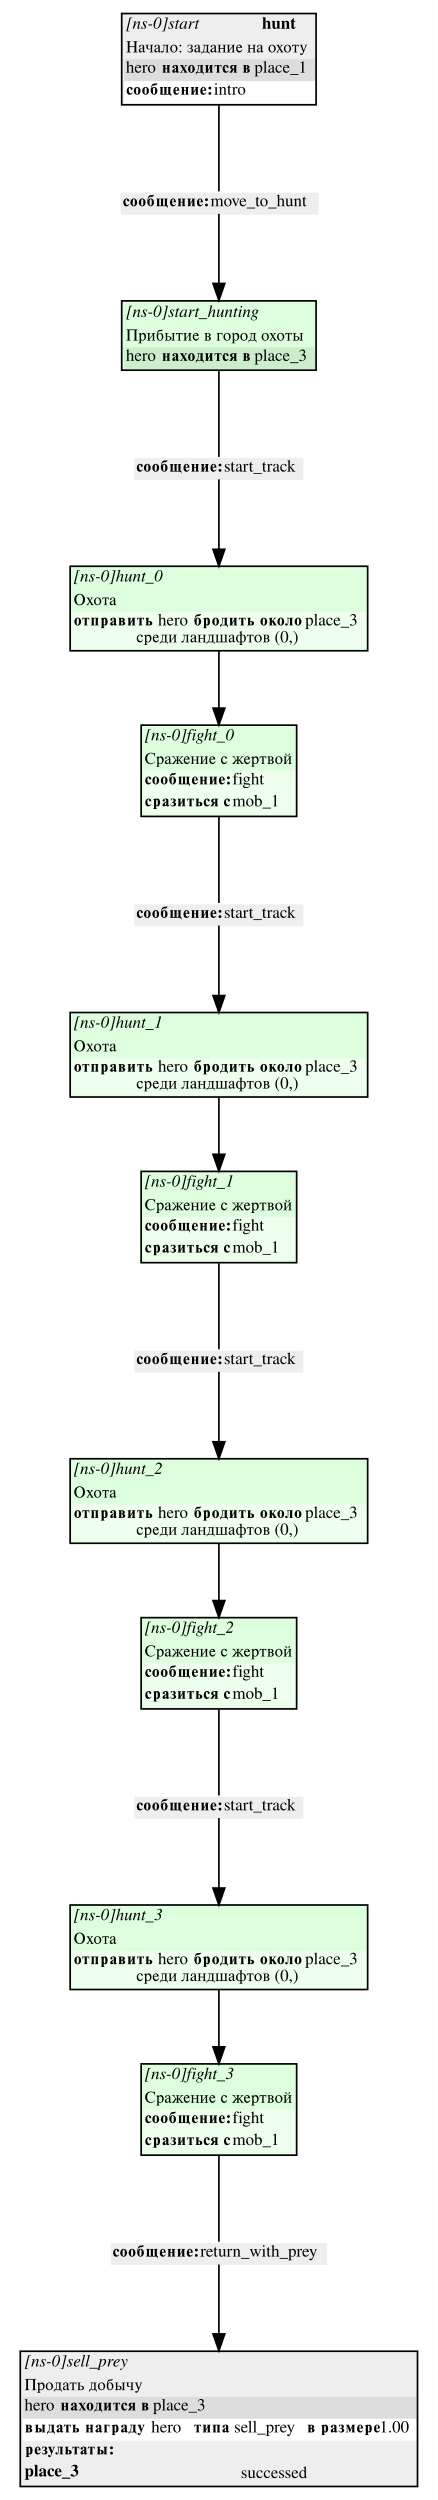
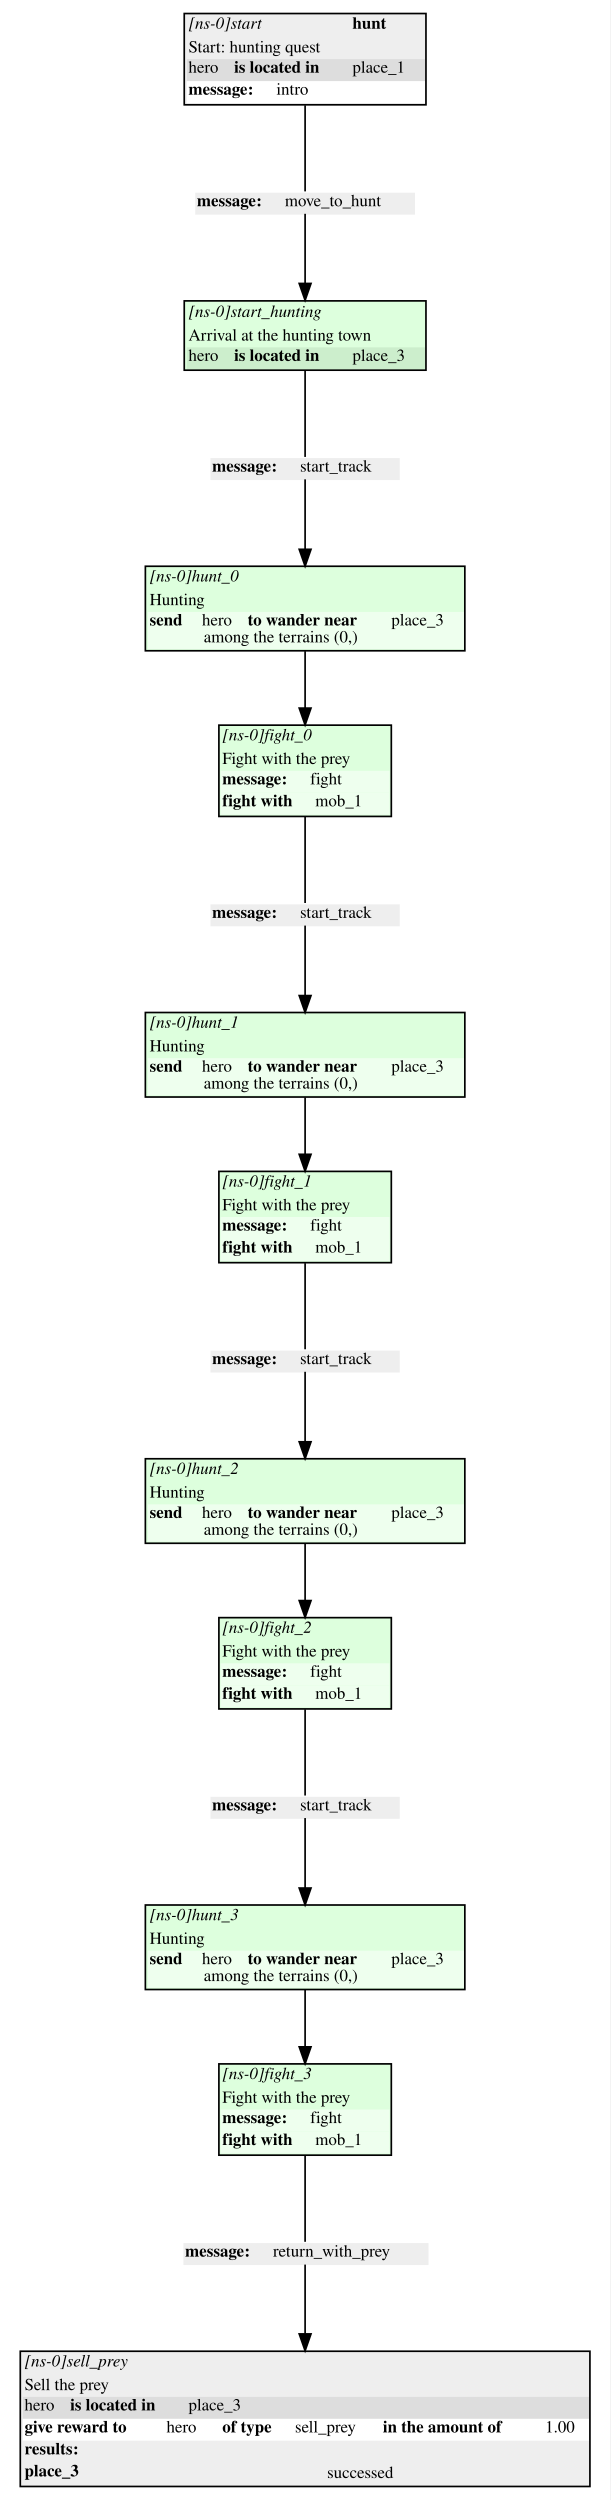
- <svg xmlns="http://www.w3.org/2000/svg" width="259pt" height="1479pt" viewBox="0.00 0.00 259.00 1479.00">
+ <svg xmlns="http://www.w3.org/2000/svg" width="361pt" height="1479pt" viewBox="0.00 0.00 361.00 1479.00">
  <g id="graph0" class="graph" transform="scale(1 1) rotate(0) translate(4 1475)">
-     <polygon fill="white" stroke="none" points="-4,4 -4,-1475 255,-1475 255,4 -4,4" />
+     <polygon fill="white" stroke="transparent" points="-4,4 -4,-1475 357,-1475 357,4 -4,4" />
    <g id="node1" class="node">
-       <polygon fill="#eeeeee" stroke="none" points="68,-1413 68,-1467 183,-1467 183,-1413 68,-1413" />
-       <text text-anchor="start" x="70.5" y="-1458" font-family="Times,serif" font-style="italic" font-size="10.00">[ns-0]start</text>
-       <text text-anchor="start" x="151" y="-1458" font-family="Times,serif" font-weight="bold" font-size="10.00">hunt</text>
-       <text text-anchor="start" x="70.5" y="-1444" font-family="Times,serif" font-size="10.00">Начало: задание на охоту</text>
-       <polygon fill="#dddddd" stroke="none" points="69.5,-1427 69.5,-1440 182.5,-1440 182.5,-1427 69.5,-1427" />
-       <text text-anchor="start" x="70.5" y="-1432" font-family="Times,serif" font-size="10.00">hero </text>
-       <text text-anchor="start" x="91.5" y="-1432" font-family="Times,serif" font-weight="bold" font-size="10.00">находится в</text>
-       <text text-anchor="start" x="146.5" y="-1432" font-family="Times,serif" font-size="10.00"> place_1</text>
-       <polygon fill="#ffffff" stroke="none" points="69.5,-1414 69.5,-1427 182.5,-1427 182.5,-1414 69.5,-1414" />
-       <text text-anchor="start" x="70.5" y="-1419" font-family="Times,serif" font-weight="bold" font-size="10.00">сообщение:</text>
-       <text text-anchor="start" x="122.5" y="-1419" font-family="Times,serif" font-size="10.00"> intro</text>
-       <polygon fill="none" stroke="black" points="68,-1413 68,-1467 183,-1467 183,-1413 68,-1413" />
+       <polygon fill="#ddffdd" stroke="transparent" points="82,-562 82,-612 271,-612 271,-562 82,-562" />
+       <text text-anchor="start" x="84.5" y="-603" font-family="Times,serif" font-style="italic" font-size="10.00">[ns-0]hunt_2</text>
+       <text text-anchor="start" x="84.5" y="-589" font-family="Times,serif" font-size="10.00">Hunting</text>
+       <polygon fill="#eeffee" stroke="transparent" points="83.5,-563 83.5,-585 270.5,-585 270.5,-563 83.5,-563" />
+       <text text-anchor="start" x="84.5" y="-577" font-family="Times,serif" font-weight="bold" font-size="10.00">send </text>
+       <text text-anchor="start" x="115.5" y="-577" font-family="Times,serif" font-size="10.00"> hero</text>
+       <text text-anchor="start" x="142.5" y="-577" font-family="Times,serif" font-weight="bold" font-size="10.00">to wander near</text>
+       <text text-anchor="start" x="227.5" y="-577" font-family="Times,serif" font-size="10.00"> place_3</text>
+       <text text-anchor="start" x="116.5" y="-567" font-family="Times,serif" font-size="10.00"> among the terrains (0,)</text>
+       <polygon fill="none" stroke="black" points="82,-562 82,-612 271,-612 271,-562 82,-562" />
+     </g>
+     <g id="node6" class="node">
+       <polygon fill="#ddffdd" stroke="transparent" points="125.5,-464 125.5,-518 227.5,-518 227.5,-464 125.5,-464" />
+       <text text-anchor="start" x="127.5" y="-509" font-family="Times,serif" font-style="italic" font-size="10.00">[ns-0]fight_2</text>
+       <text text-anchor="start" x="127.5" y="-495" font-family="Times,serif" font-size="10.00">Fight with the prey</text>
+       <polygon fill="#eeffee" stroke="transparent" points="126.5,-478 126.5,-491 226.5,-491 226.5,-478 126.5,-478" />
+       <text text-anchor="start" x="127.5" y="-483" font-family="Times,serif" font-weight="bold" font-size="10.00">message:</text>
+       <text text-anchor="start" x="179.5" y="-483" font-family="Times,serif" font-size="10.00"> fight</text>
+       <polygon fill="#eeffee" stroke="transparent" points="126.5,-465 126.5,-478 226.5,-478 226.5,-465 126.5,-465" />
+       <text text-anchor="start" x="127.5" y="-470" font-family="Times,serif" font-weight="bold" font-size="10.00">fight with</text>
+       <text text-anchor="start" x="182.5" y="-470" font-family="Times,serif" font-size="10.00">  mob_1</text>
+       <polygon fill="none" stroke="black" points="125.5,-464 125.5,-518 227.5,-518 227.5,-464 125.5,-464" />
+     </g>
+     <g id="edge11" class="edge">
+       <path fill="none" stroke="black" d="M176.5,-561.79C176.5,-551.55 176.5,-539.4 176.5,-528.13" />
+       <polygon fill="black" stroke="black" points="180,-528.1 176.5,-518.1 173,-528.1 180,-528.1" />
+     </g>
+     <g id="node2" class="node">
+       <polygon fill="#ddffdd" stroke="transparent" points="82,-298 82,-348 271,-348 271,-298 82,-298" />
+       <text text-anchor="start" x="84.5" y="-339" font-family="Times,serif" font-style="italic" font-size="10.00">[ns-0]hunt_3</text>
+       <text text-anchor="start" x="84.5" y="-325" font-family="Times,serif" font-size="10.00">Hunting</text>
+       <polygon fill="#eeffee" stroke="transparent" points="83.5,-299 83.5,-321 270.5,-321 270.5,-299 83.5,-299" />
+       <text text-anchor="start" x="84.5" y="-313" font-family="Times,serif" font-weight="bold" font-size="10.00">send </text>
+       <text text-anchor="start" x="115.5" y="-313" font-family="Times,serif" font-size="10.00"> hero</text>
+       <text text-anchor="start" x="142.5" y="-313" font-family="Times,serif" font-weight="bold" font-size="10.00">to wander near</text>
+       <text text-anchor="start" x="227.5" y="-313" font-family="Times,serif" font-size="10.00"> place_3</text>
+       <text text-anchor="start" x="116.5" y="-303" font-family="Times,serif" font-size="10.00"> among the terrains (0,)</text>
+       <polygon fill="none" stroke="black" points="82,-298 82,-348 271,-348 271,-298 82,-298" />
+     </g>
+     <g id="node10" class="node">
+       <polygon fill="#ddffdd" stroke="transparent" points="125.5,-200 125.5,-254 227.5,-254 227.5,-200 125.5,-200" />
+       <text text-anchor="start" x="127.5" y="-245" font-family="Times,serif" font-style="italic" font-size="10.00">[ns-0]fight_3</text>
+       <text text-anchor="start" x="127.5" y="-231" font-family="Times,serif" font-size="10.00">Fight with the prey</text>
+       <polygon fill="#eeffee" stroke="transparent" points="126.5,-214 126.5,-227 226.5,-227 226.5,-214 126.5,-214" />
+       <text text-anchor="start" x="127.5" y="-219" font-family="Times,serif" font-weight="bold" font-size="10.00">message:</text>
+       <text text-anchor="start" x="179.5" y="-219" font-family="Times,serif" font-size="10.00"> fight</text>
+       <polygon fill="#eeffee" stroke="transparent" points="126.5,-201 126.5,-214 226.5,-214 226.5,-201 126.5,-201" />
+       <text text-anchor="start" x="127.5" y="-206" font-family="Times,serif" font-weight="bold" font-size="10.00">fight with</text>
+       <text text-anchor="start" x="182.5" y="-206" font-family="Times,serif" font-size="10.00">  mob_1</text>
+       <polygon fill="none" stroke="black" points="125.5,-200 125.5,-254 227.5,-254 227.5,-200 125.5,-200" />
+     </g>
+     <g id="edge12" class="edge">
+       <path fill="none" stroke="black" d="M176.5,-297.79C176.5,-287.55 176.5,-275.4 176.5,-264.13" />
+       <polygon fill="black" stroke="black" points="180,-264.1 176.5,-254.1 173,-264.1 180,-264.1" />
+     </g>
+     <g id="node3" class="node">
+       <polygon fill="#ddffdd" stroke="transparent" points="82,-1090 82,-1140 271,-1140 271,-1090 82,-1090" />
+       <text text-anchor="start" x="84.5" y="-1131" font-family="Times,serif" font-style="italic" font-size="10.00">[ns-0]hunt_0</text>
+       <text text-anchor="start" x="84.5" y="-1117" font-family="Times,serif" font-size="10.00">Hunting</text>
+       <polygon fill="#eeffee" stroke="transparent" points="83.5,-1091 83.5,-1113 270.5,-1113 270.5,-1091 83.5,-1091" />
+       <text text-anchor="start" x="84.5" y="-1105" font-family="Times,serif" font-weight="bold" font-size="10.00">send </text>
+       <text text-anchor="start" x="115.5" y="-1105" font-family="Times,serif" font-size="10.00"> hero</text>
+       <text text-anchor="start" x="142.5" y="-1105" font-family="Times,serif" font-weight="bold" font-size="10.00">to wander near</text>
+       <text text-anchor="start" x="227.5" y="-1105" font-family="Times,serif" font-size="10.00"> place_3</text>
+       <text text-anchor="start" x="116.5" y="-1095" font-family="Times,serif" font-size="10.00"> among the terrains (0,)</text>
+       <polygon fill="none" stroke="black" points="82,-1090 82,-1140 271,-1140 271,-1090 82,-1090" />
+     </g>
+     <g id="node8" class="node">
+       <polygon fill="#ddffdd" stroke="transparent" points="125.5,-992 125.5,-1046 227.5,-1046 227.5,-992 125.5,-992" />
+       <text text-anchor="start" x="127.5" y="-1037" font-family="Times,serif" font-style="italic" font-size="10.00">[ns-0]fight_0</text>
+       <text text-anchor="start" x="127.5" y="-1023" font-family="Times,serif" font-size="10.00">Fight with the prey</text>
+       <polygon fill="#eeffee" stroke="transparent" points="126.5,-1006 126.5,-1019 226.5,-1019 226.5,-1006 126.5,-1006" />
+       <text text-anchor="start" x="127.5" y="-1011" font-family="Times,serif" font-weight="bold" font-size="10.00">message:</text>
+       <text text-anchor="start" x="179.5" y="-1011" font-family="Times,serif" font-size="10.00"> fight</text>
+       <polygon fill="#eeffee" stroke="transparent" points="126.5,-993 126.5,-1006 226.5,-1006 226.5,-993 126.5,-993" />
+       <text text-anchor="start" x="127.5" y="-998" font-family="Times,serif" font-weight="bold" font-size="10.00">fight with</text>
+       <text text-anchor="start" x="182.5" y="-998" font-family="Times,serif" font-size="10.00">  mob_1</text>
+       <polygon fill="none" stroke="black" points="125.5,-992 125.5,-1046 227.5,-1046 227.5,-992 125.5,-992" />
+     </g>
+     <g id="edge3" class="edge">
+       <path fill="none" stroke="black" d="M176.5,-1089.79C176.5,-1079.55 176.5,-1067.4 176.5,-1056.13" />
+       <polygon fill="black" stroke="black" points="180,-1056.1 176.5,-1046.1 173,-1056.1 180,-1056.1" />
+     </g>
+     <g id="node4" class="node">
+       <polygon fill="#ddffdd" stroke="transparent" points="125.5,-728 125.5,-782 227.5,-782 227.5,-728 125.5,-728" />
+       <text text-anchor="start" x="127.5" y="-773" font-family="Times,serif" font-style="italic" font-size="10.00">[ns-0]fight_1</text>
+       <text text-anchor="start" x="127.5" y="-759" font-family="Times,serif" font-size="10.00">Fight with the prey</text>
+       <polygon fill="#eeffee" stroke="transparent" points="126.5,-742 126.5,-755 226.5,-755 226.5,-742 126.5,-742" />
+       <text text-anchor="start" x="127.5" y="-747" font-family="Times,serif" font-weight="bold" font-size="10.00">message:</text>
+       <text text-anchor="start" x="179.5" y="-747" font-family="Times,serif" font-size="10.00"> fight</text>
+       <polygon fill="#eeffee" stroke="transparent" points="126.5,-729 126.5,-742 226.5,-742 226.5,-729 126.5,-729" />
+       <text text-anchor="start" x="127.5" y="-734" font-family="Times,serif" font-weight="bold" font-size="10.00">fight with</text>
+       <text text-anchor="start" x="182.5" y="-734" font-family="Times,serif" font-size="10.00">  mob_1</text>
+       <polygon fill="none" stroke="black" points="125.5,-728 125.5,-782 227.5,-782 227.5,-728 125.5,-728" />
+     </g>
+     <g id="node16" class="node">
+       <polygon fill="#eeeeee" stroke="transparent" points="120.5,-663 120.5,-676 232.5,-676 232.5,-663 120.5,-663" />
+       <text text-anchor="start" x="121.5" y="-668" font-family="Times,serif" font-weight="bold" font-size="10.00">message:</text>
+       <text text-anchor="start" x="173.5" y="-668" font-family="Times,serif" font-size="10.00"> start_track</text>
+     </g>
+     <g id="edge13" class="edge">
+       <path fill="none" stroke="black" d="M176.5,-727.74C176.5,-709.69 176.5,-687.18 176.5,-676.77" />
+     </g>
+     <g id="node5" class="node">
+       <polygon fill="#eeeeee" stroke="transparent" points="105,-1413 105,-1467 248,-1467 248,-1413 105,-1413" />
+       <text text-anchor="start" x="107.5" y="-1458" font-family="Times,serif" font-style="italic" font-size="10.00">[ns-0]start</text>
+       <text text-anchor="start" x="204.5" y="-1458" font-family="Times,serif" font-weight="bold" font-size="10.00">hunt</text>
+       <text text-anchor="start" x="107.5" y="-1444" font-family="Times,serif" font-size="10.00">Start: hunting quest</text>
+       <polygon fill="#dddddd" stroke="transparent" points="106.5,-1427 106.5,-1440 247.5,-1440 247.5,-1427 106.5,-1427" />
+       <text text-anchor="start" x="107.5" y="-1432" font-family="Times,serif" font-size="10.00">hero </text>
+       <text text-anchor="start" x="134.5" y="-1432" font-family="Times,serif" font-weight="bold" font-size="10.00">is located in</text>
+       <text text-anchor="start" x="204.5" y="-1432" font-family="Times,serif" font-size="10.00"> place_1</text>
+       <polygon fill="#ffffff" stroke="transparent" points="106.5,-1414 106.5,-1427 247.5,-1427 247.5,-1414 106.5,-1414" />
+       <text text-anchor="start" x="107.5" y="-1419" font-family="Times,serif" font-weight="bold" font-size="10.00">message:</text>
+       <text text-anchor="start" x="159.5" y="-1419" font-family="Times,serif" font-size="10.00"> intro</text>
+       <polygon fill="none" stroke="black" points="105,-1413 105,-1467 248,-1467 248,-1413 105,-1413" />
+     </g>
+     <g id="node14" class="node">
+       <polygon fill="#eeeeee" stroke="transparent" points="111.5,-1348 111.5,-1361 241.5,-1361 241.5,-1348 111.5,-1348" />
+       <text text-anchor="start" x="112.5" y="-1353" font-family="Times,serif" font-weight="bold" font-size="10.00">message:</text>
+       <text text-anchor="start" x="164.5" y="-1353" font-family="Times,serif" font-size="10.00"> move_to_hunt</text>
+     </g>
+     <g id="edge7" class="edge">
+       <path fill="none" stroke="black" d="M176.5,-1412.74C176.5,-1394.69 176.5,-1372.18 176.5,-1361.77" />
+     </g>
+     <g id="node17" class="node">
+       <polygon fill="#eeeeee" stroke="transparent" points="120.5,-399 120.5,-412 232.5,-412 232.5,-399 120.5,-399" />
+       <text text-anchor="start" x="121.5" y="-404" font-family="Times,serif" font-weight="bold" font-size="10.00">message:</text>
+       <text text-anchor="start" x="173.5" y="-404" font-family="Times,serif" font-size="10.00"> start_track</text>
+     </g>
+     <g id="edge15" class="edge">
+       <path fill="none" stroke="black" d="M176.5,-463.74C176.5,-445.69 176.5,-423.18 176.5,-412.77" />
+     </g>
+     <g id="node7" class="node">
+       <polygon fill="#eeeeee" stroke="transparent" points="8,-4 8,-84 345,-84 345,-4 8,-4" />
+       <text text-anchor="start" x="10.5" y="-75" font-family="Times,serif" font-style="italic" font-size="10.00">[ns-0]sell_prey</text>
+       <text text-anchor="start" x="10.5" y="-61" font-family="Times,serif" font-size="10.00">Sell the prey</text>
+       <polygon fill="#dddddd" stroke="transparent" points="9.5,-44 9.5,-57 344.5,-57 344.5,-44 9.5,-44" />
+       <text text-anchor="start" x="10.5" y="-49" font-family="Times,serif" font-size="10.00">hero </text>
+       <text text-anchor="start" x="37.5" y="-49" font-family="Times,serif" font-weight="bold" font-size="10.00">is located in</text>
+       <text text-anchor="start" x="107.5" y="-49" font-family="Times,serif" font-size="10.00"> place_3</text>
+       <polygon fill="#ffffff" stroke="transparent" points="9.5,-31 9.5,-44 344.5,-44 344.5,-31 9.5,-31" />
+       <text text-anchor="start" x="10.5" y="-36" font-family="Times,serif" font-weight="bold" font-size="10.00">give reward to </text>
+       <text text-anchor="start" x="94.5" y="-36" font-family="Times,serif" font-size="10.00">  hero </text>
+       <text text-anchor="start" x="127.5" y="-36" font-family="Times,serif" font-weight="bold" font-size="10.00">of type </text>
+       <text text-anchor="start" x="170.5" y="-36" font-family="Times,serif" font-size="10.00"> sell_prey </text>
+       <text text-anchor="start" x="222.5" y="-36" font-family="Times,serif" font-weight="bold" font-size="10.00">in the amount of</text>
+       <text text-anchor="start" x="318.5" y="-36" font-family="Times,serif" font-size="10.00"> 1.00</text>
+       <polygon fill="#eeeeee" stroke="transparent" points="9.5,-18 9.5,-31 344.5,-31 344.5,-18 9.5,-18" />
+       <text text-anchor="start" x="10.5" y="-23" font-family="Times,serif" font-weight="bold" font-size="10.00">results:</text>
+       <text text-anchor="start" x="10.5" y="-10" font-family="Times,serif" font-weight="bold" font-size="10.00">place_3</text>
+       <text text-anchor="start" x="189.5" y="-9" font-family="Times,serif" font-size="10.00">successed</text>
+       <polygon fill="none" stroke="black" points="8,-4 8,-84 345,-84 345,-4 8,-4" />
    </g>
    <g id="node15" class="node">
-       <polygon fill="#eeeeee" stroke="none" points="67.5,-1348 67.5,-1361 184.5,-1361 184.5,-1348 67.5,-1348" />
-       <text text-anchor="start" x="68.5" y="-1353" font-family="Times,serif" font-weight="bold" font-size="10.00">сообщение:</text>
-       <text text-anchor="start" x="120.5" y="-1353" font-family="Times,serif" font-size="10.00"> move_to_hunt</text>
+       <polygon fill="#eeeeee" stroke="transparent" points="120.5,-927 120.5,-940 232.5,-940 232.5,-927 120.5,-927" />
+       <text text-anchor="start" x="121.5" y="-932" font-family="Times,serif" font-weight="bold" font-size="10.00">message:</text>
+       <text text-anchor="start" x="173.5" y="-932" font-family="Times,serif" font-size="10.00"> start_track</text>
+     </g>
+     <g id="edge9" class="edge">
+       <path fill="none" stroke="black" d="M176.5,-991.74C176.5,-973.69 176.5,-951.18 176.5,-940.77" />
+     </g>
+     <g id="node9" class="node">
+       <polygon fill="#ddffdd" stroke="transparent" points="82,-826 82,-876 271,-876 271,-826 82,-826" />
+       <text text-anchor="start" x="84.5" y="-867" font-family="Times,serif" font-style="italic" font-size="10.00">[ns-0]hunt_1</text>
+       <text text-anchor="start" x="84.5" y="-853" font-family="Times,serif" font-size="10.00">Hunting</text>
+       <polygon fill="#eeffee" stroke="transparent" points="83.5,-827 83.5,-849 270.5,-849 270.5,-827 83.5,-827" />
+       <text text-anchor="start" x="84.5" y="-841" font-family="Times,serif" font-weight="bold" font-size="10.00">send </text>
+       <text text-anchor="start" x="115.5" y="-841" font-family="Times,serif" font-size="10.00"> hero</text>
+       <text text-anchor="start" x="142.5" y="-841" font-family="Times,serif" font-weight="bold" font-size="10.00">to wander near</text>
+       <text text-anchor="start" x="227.5" y="-841" font-family="Times,serif" font-size="10.00"> place_3</text>
+       <text text-anchor="start" x="116.5" y="-831" font-family="Times,serif" font-size="10.00"> among the terrains (0,)</text>
+       <polygon fill="none" stroke="black" points="82,-826 82,-876 271,-876 271,-826 82,-826" />
+     </g>
+     <g id="edge6" class="edge">
+       <path fill="none" stroke="black" d="M176.5,-825.79C176.5,-815.55 176.5,-803.4 176.5,-792.13" />
+       <polygon fill="black" stroke="black" points="180,-792.1 176.5,-782.1 173,-792.1 180,-792.1" />
+     </g>
+     <g id="node12" class="node">
+       <polygon fill="#eeeeee" stroke="transparent" points="104.5,-135 104.5,-148 249.5,-148 249.5,-135 104.5,-135" />
+       <text text-anchor="start" x="105.5" y="-140" font-family="Times,serif" font-weight="bold" font-size="10.00">message:</text>
+       <text text-anchor="start" x="157.5" y="-140" font-family="Times,serif" font-size="10.00"> return_with_prey</text>
+     </g>
+     <g id="edge1" class="edge">
+       <path fill="none" stroke="black" d="M176.5,-199.74C176.5,-181.69 176.5,-159.18 176.5,-148.77" />
+     </g>
+     <g id="node11" class="node">
+       <polygon fill="#ddffdd" stroke="transparent" points="105,-1256 105,-1297 248,-1297 248,-1256 105,-1256" />
+       <text text-anchor="start" x="107.5" y="-1287.5" font-family="Times,serif" font-style="italic" font-size="10.00">[ns-0]start_hunting</text>
+       <text text-anchor="start" x="107.5" y="-1273.5" font-family="Times,serif" font-size="10.00">Arrival at the hunting town</text>
+       <polygon fill="#cceecc" stroke="transparent" points="106.5,-1256.5 106.5,-1269.5 247.5,-1269.5 247.5,-1256.5 106.5,-1256.5" />
+       <text text-anchor="start" x="107.5" y="-1261.5" font-family="Times,serif" font-size="10.00">hero </text>
+       <text text-anchor="start" x="134.5" y="-1261.5" font-family="Times,serif" font-weight="bold" font-size="10.00">is located in</text>
+       <text text-anchor="start" x="204.5" y="-1261.5" font-family="Times,serif" font-size="10.00"> place_3</text>
+       <polygon fill="none" stroke="black" points="105,-1256 105,-1297 248,-1297 248,-1256 105,-1256" />
+     </g>
+     <g id="node13" class="node">
+       <polygon fill="#eeeeee" stroke="transparent" points="120.5,-1191 120.5,-1204 232.5,-1204 232.5,-1191 120.5,-1191" />
+       <text text-anchor="start" x="121.5" y="-1196" font-family="Times,serif" font-weight="bold" font-size="10.00">message:</text>
+       <text text-anchor="start" x="173.5" y="-1196" font-family="Times,serif" font-size="10.00"> start_track</text>
+     </g>
+     <g id="edge4" class="edge">
+       <path fill="none" stroke="black" d="M176.5,-1255.8C176.5,-1238.8 176.5,-1215.35 176.5,-1204.69" />
+     </g>
+     <g id="edge2" class="edge">
+       <path fill="none" stroke="black" d="M176.5,-135.28C176.5,-126.99 176.5,-110.83 176.5,-94.44" />
+       <polygon fill="black" stroke="black" points="180,-94.27 176.5,-84.27 173,-94.27 180,-94.27" />
+     </g>
+     <g id="edge5" class="edge">
+       <path fill="none" stroke="black" d="M176.5,-1191.43C176.5,-1182.87 176.5,-1165.81 176.5,-1150.08" />
+       <polygon fill="black" stroke="black" points="180,-1150.03 176.5,-1140.03 173,-1150.03 180,-1150.03" />
+     </g>
+     <g id="edge8" class="edge">
+       <path fill="none" stroke="black" d="M176.5,-1348.5C176.5,-1339.92 176.5,-1322.77 176.5,-1307.47" />
+       <polygon fill="black" stroke="black" points="180,-1307.31 176.5,-1297.31 173,-1307.31 180,-1307.31" />
    </g>
    <g id="edge10" class="edge">
-       <path fill="none" stroke="black" d="M125.5,-1412.74C125.5,-1394.69 125.5,-1372.18 125.5,-1361.77" />
-     </g>
-     <g id="node2" class="node">
-       <polygon fill="#ddffdd" stroke="none" points="79.5,-992 79.5,-1046 171.5,-1046 171.5,-992 79.5,-992" />
-       <text text-anchor="start" x="81.5" y="-1037" font-family="Times,serif" font-style="italic" font-size="10.00">[ns-0]fight_0</text>
-       <text text-anchor="start" x="81.5" y="-1023" font-family="Times,serif" font-size="10.00">Сражение с жертвой</text>
-       <polygon fill="#eeffee" stroke="none" points="80.5,-1006 80.5,-1019 170.5,-1019 170.5,-1006 80.5,-1006" />
-       <text text-anchor="start" x="81.5" y="-1011" font-family="Times,serif" font-weight="bold" font-size="10.00">сообщение:</text>
-       <text text-anchor="start" x="133.5" y="-1011" font-family="Times,serif" font-size="10.00"> fight</text>
-       <polygon fill="#eeffee" stroke="none" points="80.5,-993 80.5,-1006 170.5,-1006 170.5,-993 80.5,-993" />
-       <text text-anchor="start" x="81.5" y="-998" font-family="Times,serif" font-weight="bold" font-size="10.00">сразиться с</text>
-       <text text-anchor="start" x="133.5" y="-998" font-family="Times,serif" font-size="10.00">  mob_1</text>
-       <polygon fill="none" stroke="black" points="79.5,-992 79.5,-1046 171.5,-1046 171.5,-992 79.5,-992" />
-     </g>
-     <g id="node12" class="node">
-       <polygon fill="#eeeeee" stroke="none" points="75.5,-927 75.5,-940 175.5,-940 175.5,-927 75.5,-927" />
-       <text text-anchor="start" x="76.5" y="-932" font-family="Times,serif" font-weight="bold" font-size="10.00">сообщение:</text>
-       <text text-anchor="start" x="128.5" y="-932" font-family="Times,serif" font-size="10.00"> start_track</text>
-     </g>
-     <g id="edge1" class="edge">
-       <path fill="none" stroke="black" d="M125.5,-991.738C125.5,-973.691 125.5,-951.179 125.5,-940.771" />
-     </g>
-     <g id="node3" class="node">
-       <polygon fill="#ddffdd" stroke="none" points="79.5,-728 79.5,-782 171.5,-782 171.5,-728 79.5,-728" />
-       <text text-anchor="start" x="81.5" y="-773" font-family="Times,serif" font-style="italic" font-size="10.00">[ns-0]fight_1</text>
-       <text text-anchor="start" x="81.5" y="-759" font-family="Times,serif" font-size="10.00">Сражение с жертвой</text>
-       <polygon fill="#eeffee" stroke="none" points="80.5,-742 80.5,-755 170.5,-755 170.5,-742 80.5,-742" />
-       <text text-anchor="start" x="81.5" y="-747" font-family="Times,serif" font-weight="bold" font-size="10.00">сообщение:</text>
-       <text text-anchor="start" x="133.5" y="-747" font-family="Times,serif" font-size="10.00"> fight</text>
-       <polygon fill="#eeffee" stroke="none" points="80.5,-729 80.5,-742 170.5,-742 170.5,-729 80.5,-729" />
-       <text text-anchor="start" x="81.5" y="-734" font-family="Times,serif" font-weight="bold" font-size="10.00">сразиться с</text>
-       <text text-anchor="start" x="133.5" y="-734" font-family="Times,serif" font-size="10.00">  mob_1</text>
-       <polygon fill="none" stroke="black" points="79.5,-728 79.5,-782 171.5,-782 171.5,-728 79.5,-728" />
-     </g>
-     <g id="node13" class="node">
-       <polygon fill="#eeeeee" stroke="none" points="75.5,-663 75.5,-676 175.5,-676 175.5,-663 75.5,-663" />
-       <text text-anchor="start" x="76.5" y="-668" font-family="Times,serif" font-weight="bold" font-size="10.00">сообщение:</text>
-       <text text-anchor="start" x="128.5" y="-668" font-family="Times,serif" font-size="10.00"> start_track</text>
-     </g>
-     <g id="edge4" class="edge">
-       <path fill="none" stroke="black" d="M125.5,-727.738C125.5,-709.691 125.5,-687.179 125.5,-676.771" />
-     </g>
-     <g id="node4" class="node">
-       <polygon fill="#ddffdd" stroke="none" points="79.5,-464 79.5,-518 171.5,-518 171.5,-464 79.5,-464" />
-       <text text-anchor="start" x="81.5" y="-509" font-family="Times,serif" font-style="italic" font-size="10.00">[ns-0]fight_2</text>
-       <text text-anchor="start" x="81.5" y="-495" font-family="Times,serif" font-size="10.00">Сражение с жертвой</text>
-       <polygon fill="#eeffee" stroke="none" points="80.5,-478 80.5,-491 170.5,-491 170.5,-478 80.5,-478" />
-       <text text-anchor="start" x="81.5" y="-483" font-family="Times,serif" font-weight="bold" font-size="10.00">сообщение:</text>
-       <text text-anchor="start" x="133.5" y="-483" font-family="Times,serif" font-size="10.00"> fight</text>
-       <polygon fill="#eeffee" stroke="none" points="80.5,-465 80.5,-478 170.5,-478 170.5,-465 80.5,-465" />
-       <text text-anchor="start" x="81.5" y="-470" font-family="Times,serif" font-weight="bold" font-size="10.00">сразиться с</text>
-       <text text-anchor="start" x="133.5" y="-470" font-family="Times,serif" font-size="10.00">  mob_1</text>
-       <polygon fill="none" stroke="black" points="79.5,-464 79.5,-518 171.5,-518 171.5,-464 79.5,-464" />
-     </g>
-     <g id="node16" class="node">
-       <polygon fill="#eeeeee" stroke="none" points="75.5,-399 75.5,-412 175.5,-412 175.5,-399 75.5,-399" />
-       <text text-anchor="start" x="76.5" y="-404" font-family="Times,serif" font-weight="bold" font-size="10.00">сообщение:</text>
-       <text text-anchor="start" x="128.5" y="-404" font-family="Times,serif" font-size="10.00"> start_track</text>
-     </g>
-     <g id="edge12" class="edge">
-       <path fill="none" stroke="black" d="M125.5,-463.738C125.5,-445.691 125.5,-423.179 125.5,-412.771" />
-     </g>
-     <g id="node5" class="node">
-       <polygon fill="#ddffdd" stroke="none" points="79.5,-200 79.5,-254 171.5,-254 171.5,-200 79.5,-200" />
-       <text text-anchor="start" x="81.5" y="-245" font-family="Times,serif" font-style="italic" font-size="10.00">[ns-0]fight_3</text>
-       <text text-anchor="start" x="81.5" y="-231" font-family="Times,serif" font-size="10.00">Сражение с жертвой</text>
-       <polygon fill="#eeffee" stroke="none" points="80.5,-214 80.5,-227 170.5,-227 170.5,-214 80.5,-214" />
-       <text text-anchor="start" x="81.5" y="-219" font-family="Times,serif" font-weight="bold" font-size="10.00">сообщение:</text>
-       <text text-anchor="start" x="133.5" y="-219" font-family="Times,serif" font-size="10.00"> fight</text>
-       <polygon fill="#eeffee" stroke="none" points="80.5,-201 80.5,-214 170.5,-214 170.5,-201 80.5,-201" />
-       <text text-anchor="start" x="81.5" y="-206" font-family="Times,serif" font-weight="bold" font-size="10.00">сразиться с</text>
-       <text text-anchor="start" x="133.5" y="-206" font-family="Times,serif" font-size="10.00">  mob_1</text>
-       <polygon fill="none" stroke="black" points="79.5,-200 79.5,-254 171.5,-254 171.5,-200 79.5,-200" />
-     </g>
-     <g id="node17" class="node">
-       <polygon fill="#eeeeee" stroke="none" points="61.5,-135 61.5,-148 189.5,-148 189.5,-135 61.5,-135" />
-       <text text-anchor="start" x="62.5" y="-140" font-family="Times,serif" font-weight="bold" font-size="10.00">сообщение:</text>
-       <text text-anchor="start" x="114.5" y="-140" font-family="Times,serif" font-size="10.00"> return_with_prey</text>
-     </g>
-     <g id="edge15" class="edge">
-       <path fill="none" stroke="black" d="M125.5,-199.738C125.5,-181.691 125.5,-159.179 125.5,-148.771" />
-     </g>
-     <g id="node6" class="node">
-       <polygon fill="#ddffdd" stroke="none" points="68,-1256 68,-1297 183,-1297 183,-1256 68,-1256" />
-       <text text-anchor="start" x="70.5" y="-1287.5" font-family="Times,serif" font-style="italic" font-size="10.00">[ns-0]start_hunting</text>
-       <text text-anchor="start" x="70.5" y="-1273.5" font-family="Times,serif" font-size="10.00">Прибытие в город охоты</text>
-       <polygon fill="#cceecc" stroke="none" points="69.5,-1256.5 69.5,-1269.5 182.5,-1269.5 182.5,-1256.5 69.5,-1256.5" />
-       <text text-anchor="start" x="70.5" y="-1261.5" font-family="Times,serif" font-size="10.00">hero </text>
-       <text text-anchor="start" x="91.5" y="-1261.5" font-family="Times,serif" font-weight="bold" font-size="10.00">находится в</text>
-       <text text-anchor="start" x="146.5" y="-1261.5" font-family="Times,serif" font-size="10.00"> place_3</text>
-       <polygon fill="none" stroke="black" points="68,-1256 68,-1297 183,-1297 183,-1256 68,-1256" />
-     </g>
-     <g id="node14" class="node">
-       <polygon fill="#eeeeee" stroke="none" points="75.5,-1191 75.5,-1204 175.5,-1204 175.5,-1191 75.5,-1191" />
-       <text text-anchor="start" x="76.5" y="-1196" font-family="Times,serif" font-weight="bold" font-size="10.00">сообщение:</text>
-       <text text-anchor="start" x="128.5" y="-1196" font-family="Times,serif" font-size="10.00"> start_track</text>
-     </g>
-     <g id="edge8" class="edge">
-       <path fill="none" stroke="black" d="M125.5,-1255.8C125.5,-1238.8 125.5,-1215.35 125.5,-1204.69" />
-     </g>
-     <g id="node7" class="node">
-       <polygon fill="#ddffdd" stroke="none" points="37.5,-1090 37.5,-1140 213.5,-1140 213.5,-1090 37.5,-1090" />
-       <text text-anchor="start" x="39.5" y="-1131" font-family="Times,serif" font-style="italic" font-size="10.00">[ns-0]hunt_0</text>
-       <text text-anchor="start" x="39.5" y="-1117" font-family="Times,serif" font-size="10.00">Охота</text>
-       <polygon fill="#eeffee" stroke="none" points="38.5,-1091 38.5,-1113 212.5,-1113 212.5,-1091 38.5,-1091" />
-       <text text-anchor="start" x="39.5" y="-1105" font-family="Times,serif" font-weight="bold" font-size="10.00">отправить </text>
-       <text text-anchor="start" x="89.5" y="-1105" font-family="Times,serif" font-size="10.00"> hero</text>
-       <text text-anchor="start" x="110.5" y="-1105" font-family="Times,serif" font-weight="bold" font-size="10.00">бродить около</text>
-       <text text-anchor="start" x="176.5" y="-1105" font-family="Times,serif" font-size="10.00"> place_3</text>
-       <text text-anchor="start" x="76.5" y="-1095" font-family="Times,serif" font-size="10.00"> среди ландшафтов (0,)</text>
-       <polygon fill="none" stroke="black" points="37.5,-1090 37.5,-1140 213.5,-1140 213.5,-1090 37.5,-1090" />
-     </g>
-     <g id="edge7" class="edge">
-       <path fill="none" stroke="black" d="M125.5,-1089.79C125.5,-1079.55 125.5,-1067.4 125.5,-1056.13" />
-       <polygon fill="black" stroke="black" points="129,-1056.1 125.5,-1046.1 122,-1056.1 129,-1056.1" />
-     </g>
-     <g id="node8" class="node">
-       <polygon fill="#ddffdd" stroke="none" points="37.5,-826 37.5,-876 213.5,-876 213.5,-826 37.5,-826" />
-       <text text-anchor="start" x="39.5" y="-867" font-family="Times,serif" font-style="italic" font-size="10.00">[ns-0]hunt_1</text>
-       <text text-anchor="start" x="39.5" y="-853" font-family="Times,serif" font-size="10.00">Охота</text>
-       <polygon fill="#eeffee" stroke="none" points="38.5,-827 38.5,-849 212.5,-849 212.5,-827 38.5,-827" />
-       <text text-anchor="start" x="39.5" y="-841" font-family="Times,serif" font-weight="bold" font-size="10.00">отправить </text>
-       <text text-anchor="start" x="89.5" y="-841" font-family="Times,serif" font-size="10.00"> hero</text>
-       <text text-anchor="start" x="110.5" y="-841" font-family="Times,serif" font-weight="bold" font-size="10.00">бродить около</text>
-       <text text-anchor="start" x="176.5" y="-841" font-family="Times,serif" font-size="10.00"> place_3</text>
-       <text text-anchor="start" x="76.5" y="-831" font-family="Times,serif" font-size="10.00"> среди ландшафтов (0,)</text>
-       <polygon fill="none" stroke="black" points="37.5,-826 37.5,-876 213.5,-876 213.5,-826 37.5,-826" />
-     </g>
-     <g id="edge3" class="edge">
-       <path fill="none" stroke="black" d="M125.5,-825.793C125.5,-815.547 125.5,-803.395 125.5,-792.126" />
-       <polygon fill="black" stroke="black" points="129,-792.104 125.5,-782.104 122,-792.104 129,-792.104" />
-     </g>
-     <g id="node9" class="node">
-       <polygon fill="#ddffdd" stroke="none" points="37.5,-562 37.5,-612 213.5,-612 213.5,-562 37.5,-562" />
-       <text text-anchor="start" x="39.5" y="-603" font-family="Times,serif" font-style="italic" font-size="10.00">[ns-0]hunt_2</text>
-       <text text-anchor="start" x="39.5" y="-589" font-family="Times,serif" font-size="10.00">Охота</text>
-       <polygon fill="#eeffee" stroke="none" points="38.5,-563 38.5,-585 212.5,-585 212.5,-563 38.5,-563" />
-       <text text-anchor="start" x="39.5" y="-577" font-family="Times,serif" font-weight="bold" font-size="10.00">отправить </text>
-       <text text-anchor="start" x="89.5" y="-577" font-family="Times,serif" font-size="10.00"> hero</text>
-       <text text-anchor="start" x="110.5" y="-577" font-family="Times,serif" font-weight="bold" font-size="10.00">бродить около</text>
-       <text text-anchor="start" x="176.5" y="-577" font-family="Times,serif" font-size="10.00"> place_3</text>
-       <text text-anchor="start" x="76.5" y="-567" font-family="Times,serif" font-size="10.00"> среди ландшафтов (0,)</text>
-       <polygon fill="none" stroke="black" points="37.5,-562 37.5,-612 213.5,-612 213.5,-562 37.5,-562" />
-     </g>
-     <g id="edge6" class="edge">
-       <path fill="none" stroke="black" d="M125.5,-561.793C125.5,-551.547 125.5,-539.395 125.5,-528.126" />
-       <polygon fill="black" stroke="black" points="129,-528.104 125.5,-518.104 122,-528.104 129,-528.104" />
-     </g>
-     <g id="node10" class="node">
-       <polygon fill="#ddffdd" stroke="none" points="37.5,-298 37.5,-348 213.5,-348 213.5,-298 37.5,-298" />
-       <text text-anchor="start" x="39.5" y="-339" font-family="Times,serif" font-style="italic" font-size="10.00">[ns-0]hunt_3</text>
-       <text text-anchor="start" x="39.5" y="-325" font-family="Times,serif" font-size="10.00">Охота</text>
-       <polygon fill="#eeffee" stroke="none" points="38.5,-299 38.5,-321 212.5,-321 212.5,-299 38.5,-299" />
-       <text text-anchor="start" x="39.5" y="-313" font-family="Times,serif" font-weight="bold" font-size="10.00">отправить </text>
-       <text text-anchor="start" x="89.5" y="-313" font-family="Times,serif" font-size="10.00"> hero</text>
-       <text text-anchor="start" x="110.5" y="-313" font-family="Times,serif" font-weight="bold" font-size="10.00">бродить около</text>
-       <text text-anchor="start" x="176.5" y="-313" font-family="Times,serif" font-size="10.00"> place_3</text>
-       <text text-anchor="start" x="76.5" y="-303" font-family="Times,serif" font-size="10.00"> среди ландшафтов (0,)</text>
-       <polygon fill="none" stroke="black" points="37.5,-298 37.5,-348 213.5,-348 213.5,-298 37.5,-298" />
+       <path fill="none" stroke="black" d="M176.5,-927.43C176.5,-918.87 176.5,-901.81 176.5,-886.08" />
+       <polygon fill="black" stroke="black" points="180,-886.03 176.5,-876.03 173,-886.03 180,-886.03" />
    </g>
    <g id="edge14" class="edge">
-       <path fill="none" stroke="black" d="M125.5,-297.793C125.5,-287.547 125.5,-275.395 125.5,-264.126" />
-       <polygon fill="black" stroke="black" points="129,-264.104 125.5,-254.104 122,-264.104 129,-264.104" />
-     </g>
-     <g id="node11" class="node">
-       <polygon fill="#eeeeee" stroke="none" points="8,-4 8,-84 243,-84 243,-4 8,-4" />
-       <text text-anchor="start" x="10.5" y="-75" font-family="Times,serif" font-style="italic" font-size="10.00">[ns-0]sell_prey</text>
-       <text text-anchor="start" x="10.5" y="-61" font-family="Times,serif" font-size="10.00">Продать добычу</text>
-       <polygon fill="#dddddd" stroke="none" points="9.5,-44 9.5,-57 242.5,-57 242.5,-44 9.5,-44" />
-       <text text-anchor="start" x="10.5" y="-49" font-family="Times,serif" font-size="10.00">hero </text>
-       <text text-anchor="start" x="31.5" y="-49" font-family="Times,serif" font-weight="bold" font-size="10.00">находится в</text>
-       <text text-anchor="start" x="86.5" y="-49" font-family="Times,serif" font-size="10.00"> place_3</text>
-       <polygon fill="#ffffff" stroke="none" points="9.5,-31 9.5,-44 242.5,-44 242.5,-31 9.5,-31" />
-       <text text-anchor="start" x="10.5" y="-36" font-family="Times,serif" font-weight="bold" font-size="10.00">выдать награду </text>
-       <text text-anchor="start" x="85.5" y="-36" font-family="Times,serif" font-size="10.00">  hero </text>
-       <text text-anchor="start" x="110.5" y="-36" font-family="Times,serif" font-weight="bold" font-size="10.00">типа </text>
-       <text text-anchor="start" x="134.5" y="-36" font-family="Times,serif" font-size="10.00"> sell_prey </text>
-       <text text-anchor="start" x="177.5" y="-36" font-family="Times,serif" font-weight="bold" font-size="10.00">в размере</text>
-       <text text-anchor="start" x="220.5" y="-36" font-family="Times,serif" font-size="10.00"> 1.00</text>
-       <polygon fill="#eeeeee" stroke="none" points="9.5,-18 9.5,-31 242.5,-31 242.5,-18 9.5,-18" />
-       <text text-anchor="start" x="10.5" y="-23" font-family="Times,serif" font-weight="bold" font-size="10.00">результаты:</text>
-       <text text-anchor="start" x="10.5" y="-10" font-family="Times,serif" font-weight="bold" font-size="10.00">place_3</text>
-       <text text-anchor="start" x="138.5" y="-9" font-family="Times,serif" font-size="10.00">successed</text>
-       <polygon fill="none" stroke="black" points="8,-4 8,-84 243,-84 243,-4 8,-4" />
-     </g>
-     <g id="edge2" class="edge">
-       <path fill="none" stroke="black" d="M125.5,-927.433C125.5,-918.871 125.5,-901.81 125.5,-886.077" />
-       <polygon fill="black" stroke="black" points="129,-886.032 125.5,-876.032 122,-886.032 129,-886.032" />
-     </g>
-     <g id="edge5" class="edge">
-       <path fill="none" stroke="black" d="M125.5,-663.433C125.5,-654.871 125.5,-637.81 125.5,-622.077" />
-       <polygon fill="black" stroke="black" points="129,-622.032 125.5,-612.032 122,-622.032 129,-622.032" />
-     </g>
-     <g id="edge9" class="edge">
-       <path fill="none" stroke="black" d="M125.5,-1191.43C125.5,-1182.87 125.5,-1165.81 125.5,-1150.08" />
-       <polygon fill="black" stroke="black" points="129,-1150.03 125.5,-1140.03 122,-1150.03 129,-1150.03" />
-     </g>
-     <g id="edge11" class="edge">
-       <path fill="none" stroke="black" d="M125.5,-1348.5C125.5,-1339.92 125.5,-1322.77 125.5,-1307.47" />
-       <polygon fill="black" stroke="black" points="129,-1307.31 125.5,-1297.31 122,-1307.31 129,-1307.31" />
-     </g>
-     <g id="edge13" class="edge">
-       <path fill="none" stroke="black" d="M125.5,-399.433C125.5,-390.871 125.5,-373.81 125.5,-358.077" />
-       <polygon fill="black" stroke="black" points="129,-358.032 125.5,-348.032 122,-358.032 129,-358.032" />
+       <path fill="none" stroke="black" d="M176.5,-663.43C176.5,-654.87 176.5,-637.81 176.5,-622.08" />
+       <polygon fill="black" stroke="black" points="180,-622.03 176.5,-612.03 173,-622.03 180,-622.03" />
    </g>
    <g id="edge16" class="edge">
-       <path fill="none" stroke="black" d="M125.5,-135.282C125.5,-126.992 125.5,-110.826 125.5,-94.437" />
-       <polygon fill="black" stroke="black" points="129,-94.272 125.5,-84.272 122,-94.272 129,-94.272" />
+       <path fill="none" stroke="black" d="M176.5,-399.43C176.5,-390.87 176.5,-373.81 176.5,-358.08" />
+       <polygon fill="black" stroke="black" points="180,-358.03 176.5,-348.03 173,-358.03 180,-358.03" />
    </g>
  </g>
</svg>
